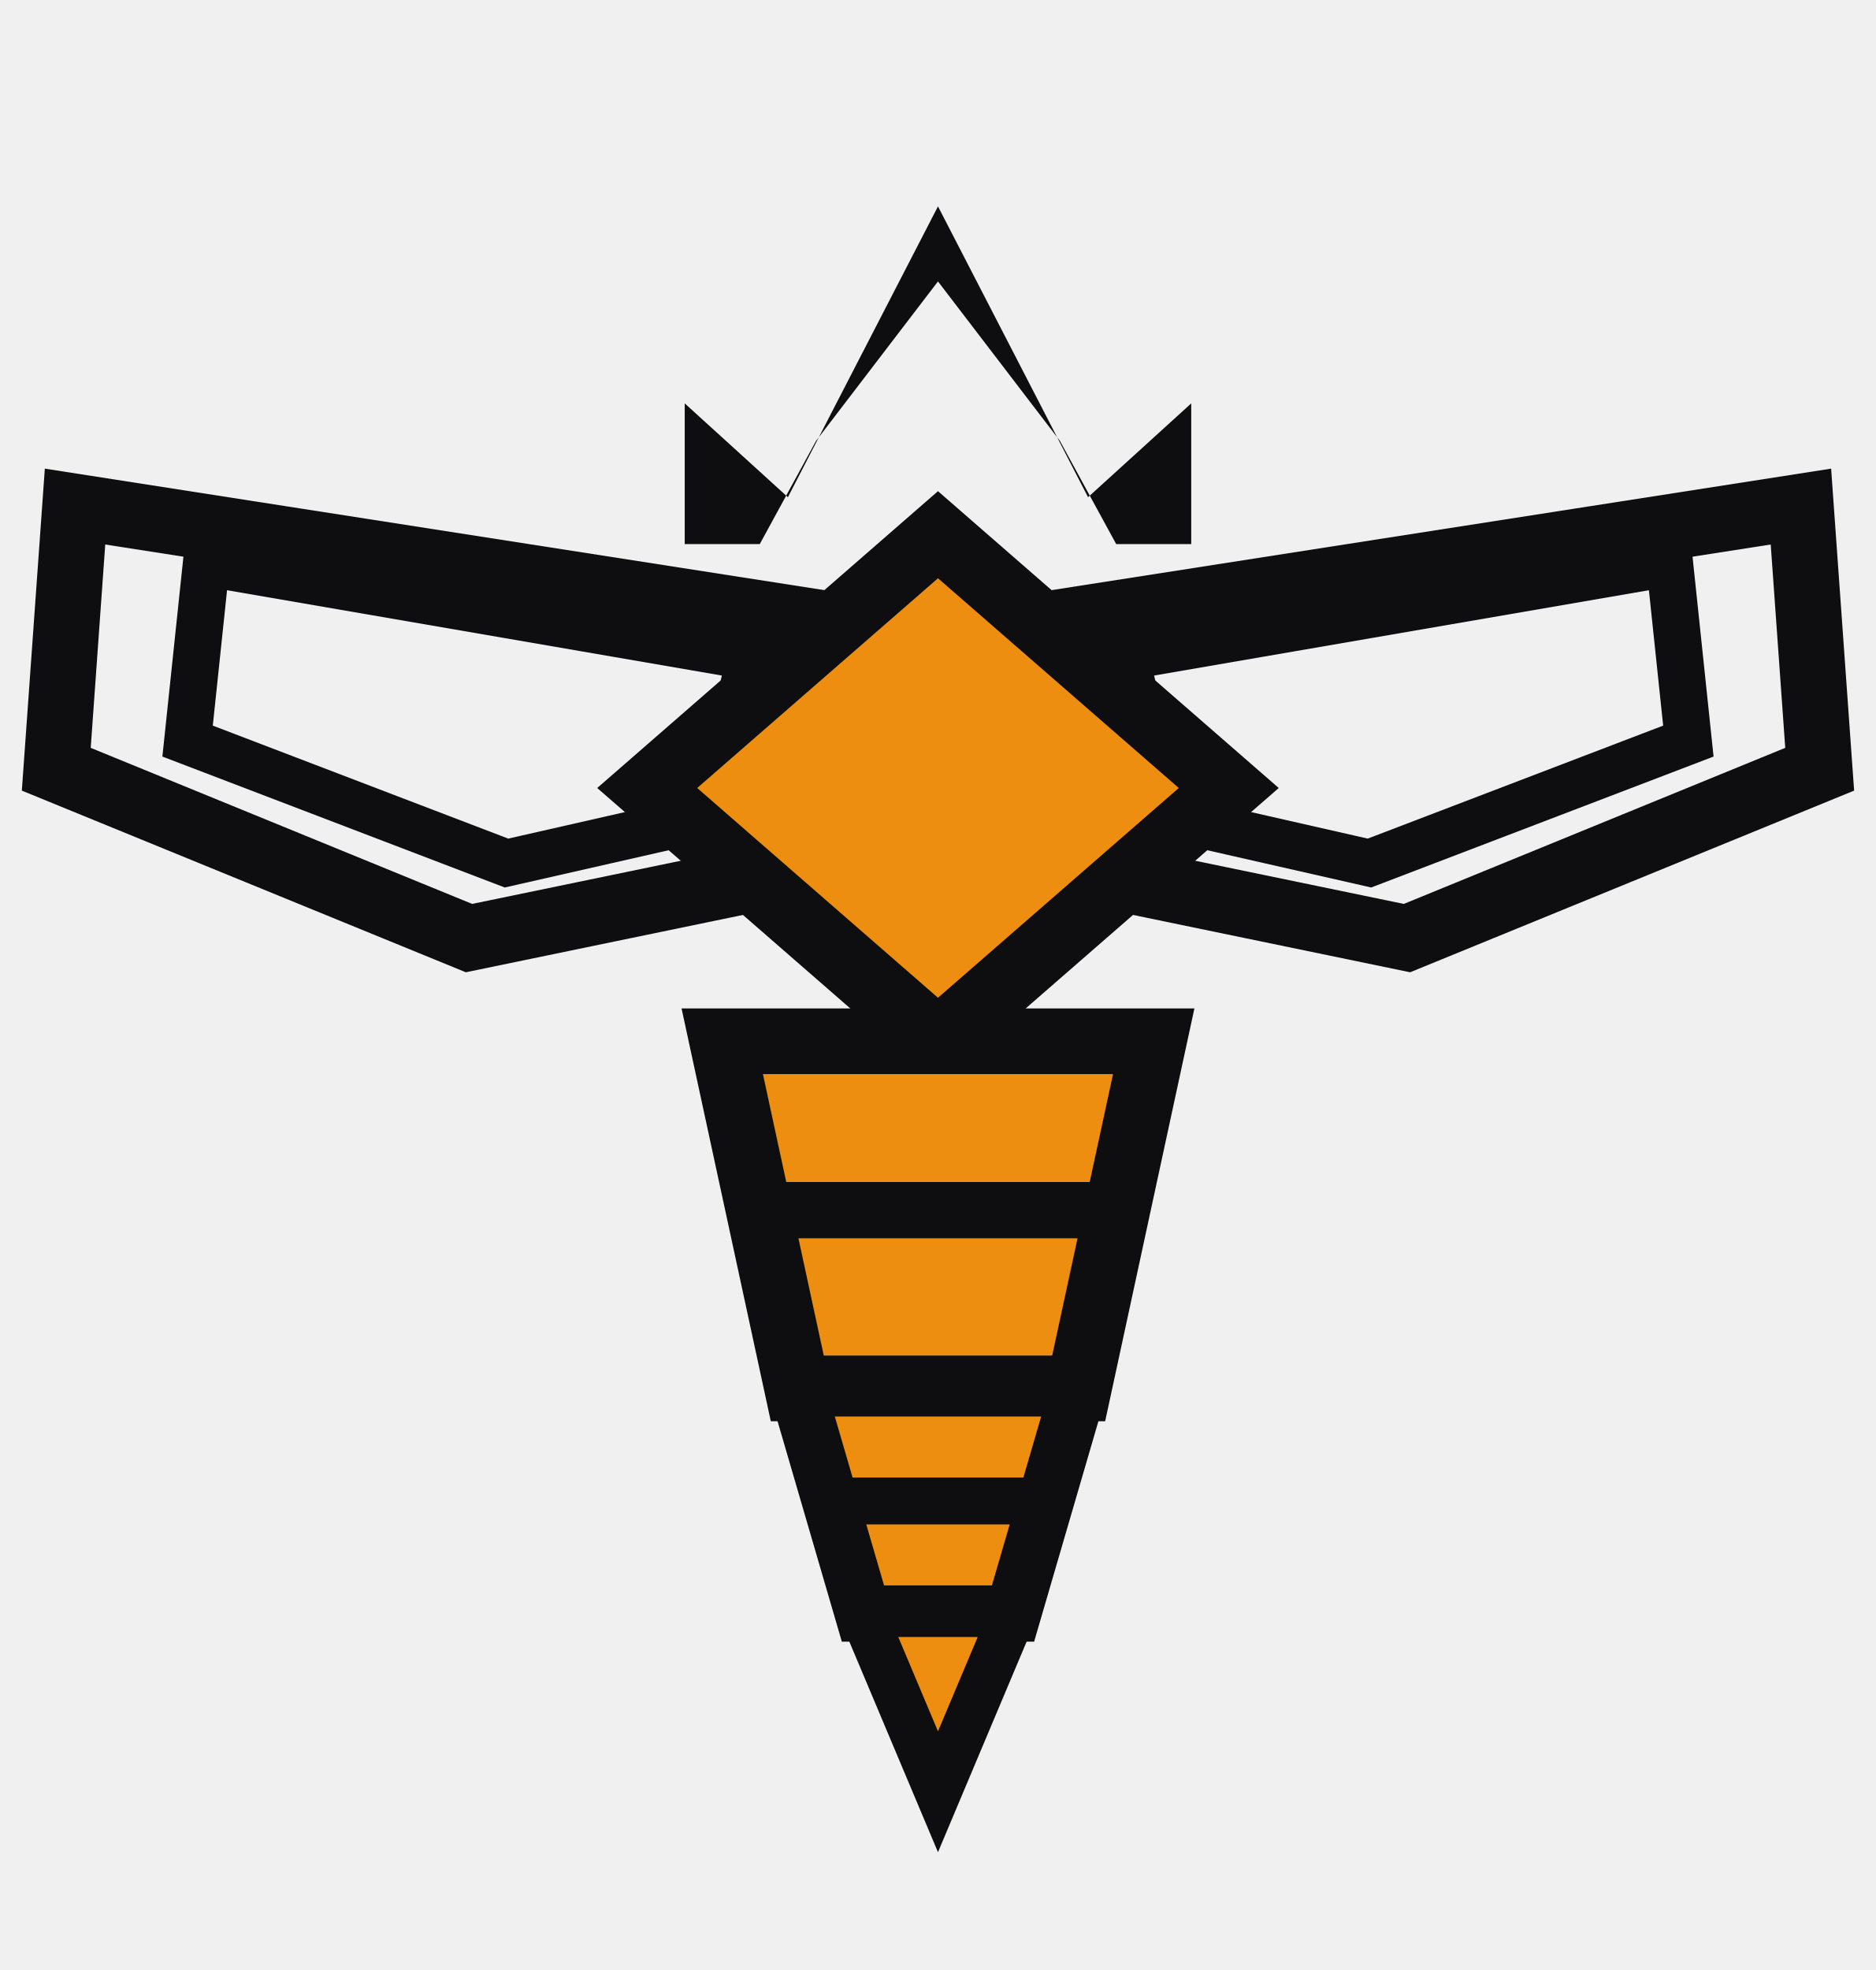
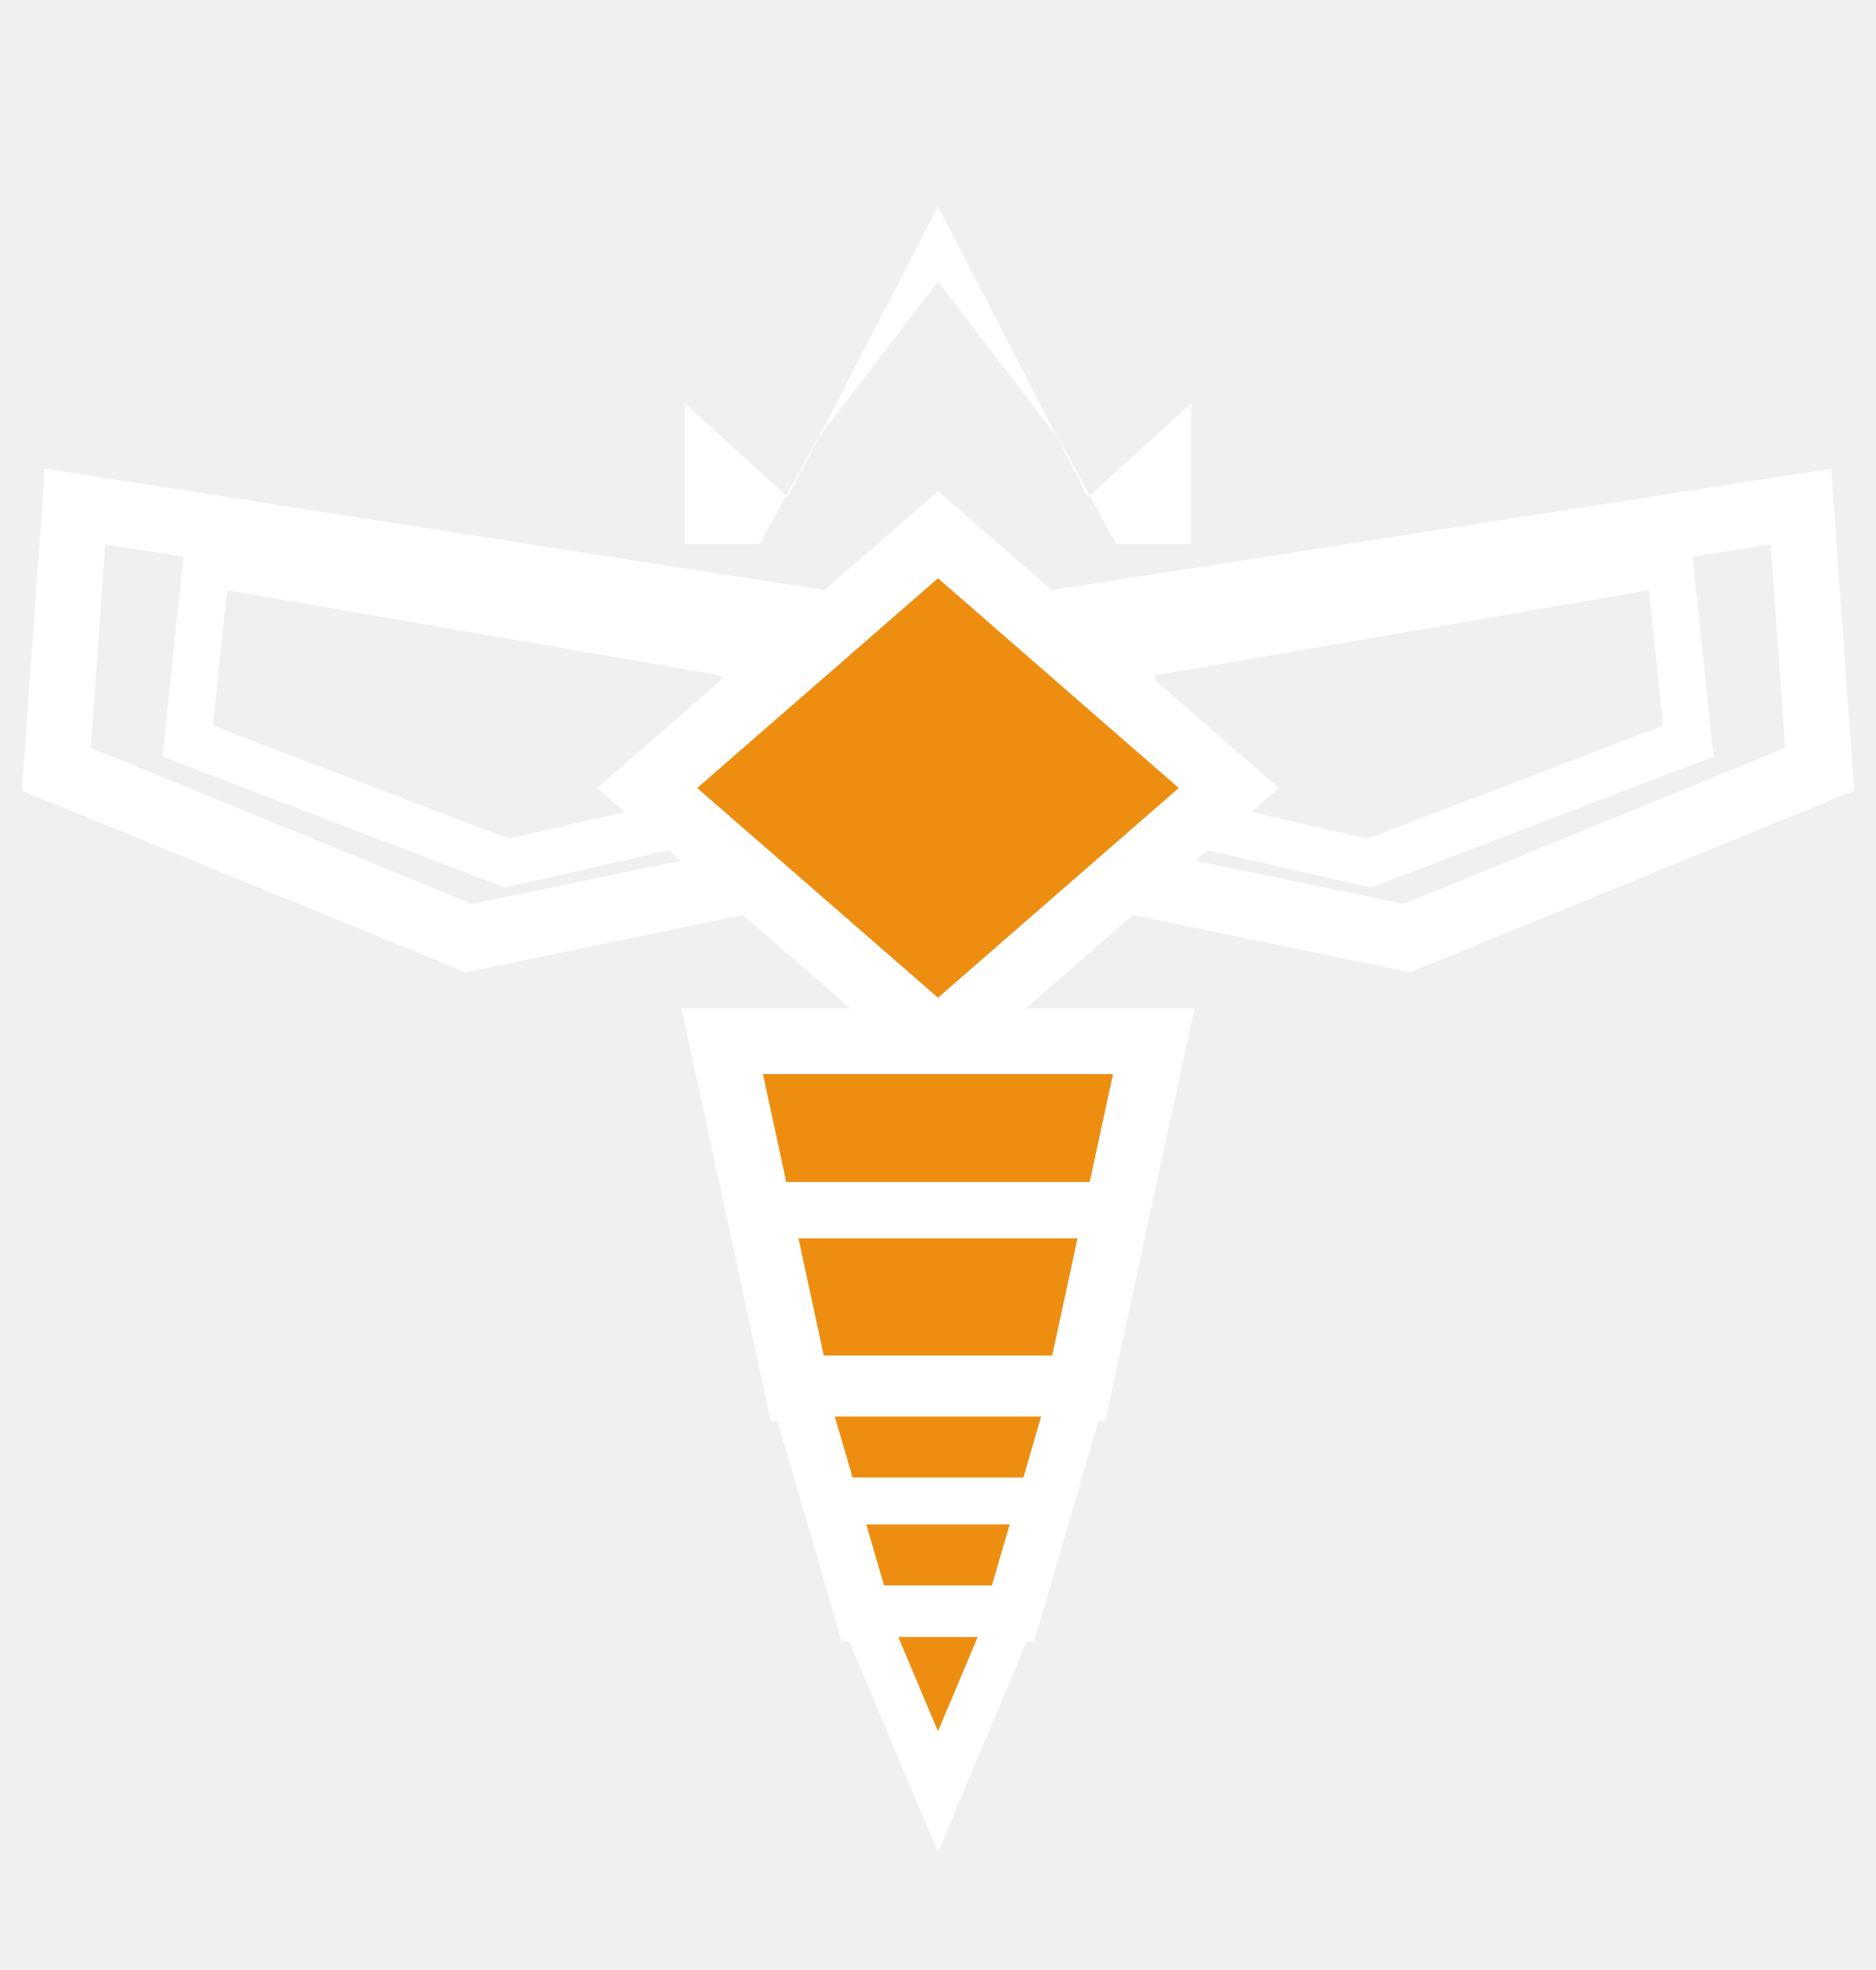
<svg xmlns="http://www.w3.org/2000/svg" viewBox="0 0 200 210" role="img" aria-label="Bee Champs logo">
-   <path fill="#0E0E10" d="     M 73,58 L 73,43     L 84,53 L 100,22 L 116,53     L 127,43 L 127,58     L 119,58 L 113,47 L 100,30 L 87,47 L 81,58     Z   " />
+   <path fill="#FFFFFF" d="     M 73,58 L 73,43     L 84,53 L 100,22 L 116,53     L 127,43 L 127,58     L 119,58 L 113,47 L 100,30 L 87,47 L 81,58     Z   " />
  <polygon fill="#ED8E11" points="100,56 112,64 112,77 100,85 88,77 88,64" />
-   <path fill="none" stroke="#0E0E10" stroke-width="7" stroke-linejoin="miter" d="M 85,66 L 8,54 L 6,82 L 50,100 L 79,94 Z" />
-   <path fill="none" stroke="#0E0E10" stroke-width="5" stroke-linejoin="miter" d="M 80,70 L 22,60 L 20,79 L 54,92 L 76,87 Z" />
-   <path fill="none" stroke="#0E0E10" stroke-width="7" stroke-linejoin="miter" d="M 115,66 L 192,54 L 194,82 L 150,100 L 121,94 Z" />
-   <path fill="none" stroke="#0E0E10" stroke-width="5" stroke-linejoin="miter" d="M 120,70 L 178,60 L 180,79 L 146,92 L 124,87 Z" />
+   <path fill="none" stroke="#FFFFFF" stroke-width="7" stroke-linejoin="miter" d="M 85,66 L 8,54 L 6,82 L 50,100 L 79,94 Z" />
+   <path fill="none" stroke="#FFFFFF" stroke-width="5" stroke-linejoin="miter" d="M 80,70 L 22,60 L 20,79 L 54,92 L 76,87 Z" />
+   <path fill="none" stroke="#FFFFFF" stroke-width="7" stroke-linejoin="miter" d="M 115,66 L 192,54 L 194,82 L 150,100 L 121,94 Z" />
+   <path fill="none" stroke="#FFFFFF" stroke-width="5" stroke-linejoin="miter" d="M 120,70 L 178,60 L 180,79 L 146,92 L 124,87 Z" />
  <polygon fill="#ED8E11" points="100,57 131,84 100,111 69,84" />
-   <polygon fill="none" stroke="#0E0E10" stroke-width="7" stroke-linejoin="miter" points="100,57 131,84 100,111 69,84" />
+   <polygon fill="none" stroke="#FFFFFF" stroke-width="7" stroke-linejoin="miter" points="100,57 131,84 100,111 69,84" />
  <path fill="#ED8E11" d="M 77,111 L 123,111 L 115,148 L 85,148 Z" />
-   <path fill="none" stroke="#0E0E10" stroke-width="7" stroke-linejoin="miter" d="M 77,111 L 123,111 L 115,148 L 85,148 Z" />
-   <line x1="79" y1="129" x2="121" y2="129" stroke="#0E0E10" stroke-width="6" />
+   <path fill="none" stroke="#FFFFFF" stroke-width="7" stroke-linejoin="miter" d="M 77,111 L 123,111 L 115,148 L 85,148 Z" />
+   <line x1="79" y1="129" x2="121" y2="129" stroke="#FFFFFF" stroke-width="6" />
  <path fill="#ED8E11" d="M 85,148 L 115,148 L 108,172 L 92,172 Z" />
-   <path fill="none" stroke="#0E0E10" stroke-width="6" stroke-linejoin="miter" d="M 85,148 L 115,148 L 108,172 L 92,172 Z" />
-   <line x1="87" y1="160" x2="113" y2="160" stroke="#0E0E10" stroke-width="5" />
+   <path fill="none" stroke="#FFFFFF" stroke-width="6" stroke-linejoin="miter" d="M 85,148 L 115,148 L 108,172 L 92,172 Z" />
+   <line x1="87" y1="160" x2="113" y2="160" stroke="#FFFFFF" stroke-width="5" />
  <path fill="#ED8E11" d="M 92,172 L 108,172 L 100,191 Z" />
-   <path fill="none" stroke="#0E0E10" stroke-width="5" stroke-linejoin="miter" d="M 92,172 L 108,172 L 100,191 Z" />
+   <path fill="none" stroke="#FFFFFF" stroke-width="5" stroke-linejoin="miter" d="M 92,172 L 108,172 L 100,191 Z" />
</svg>
